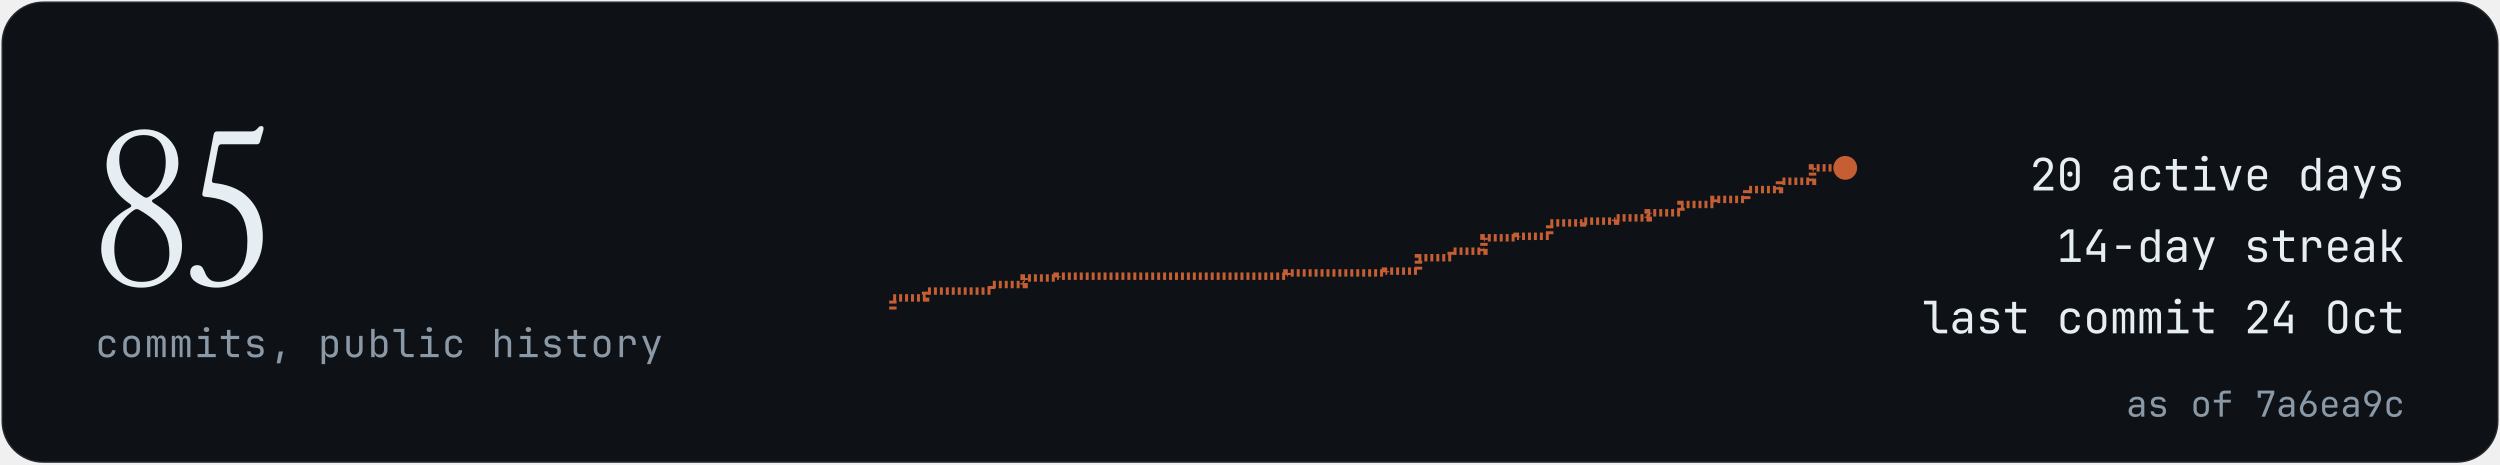
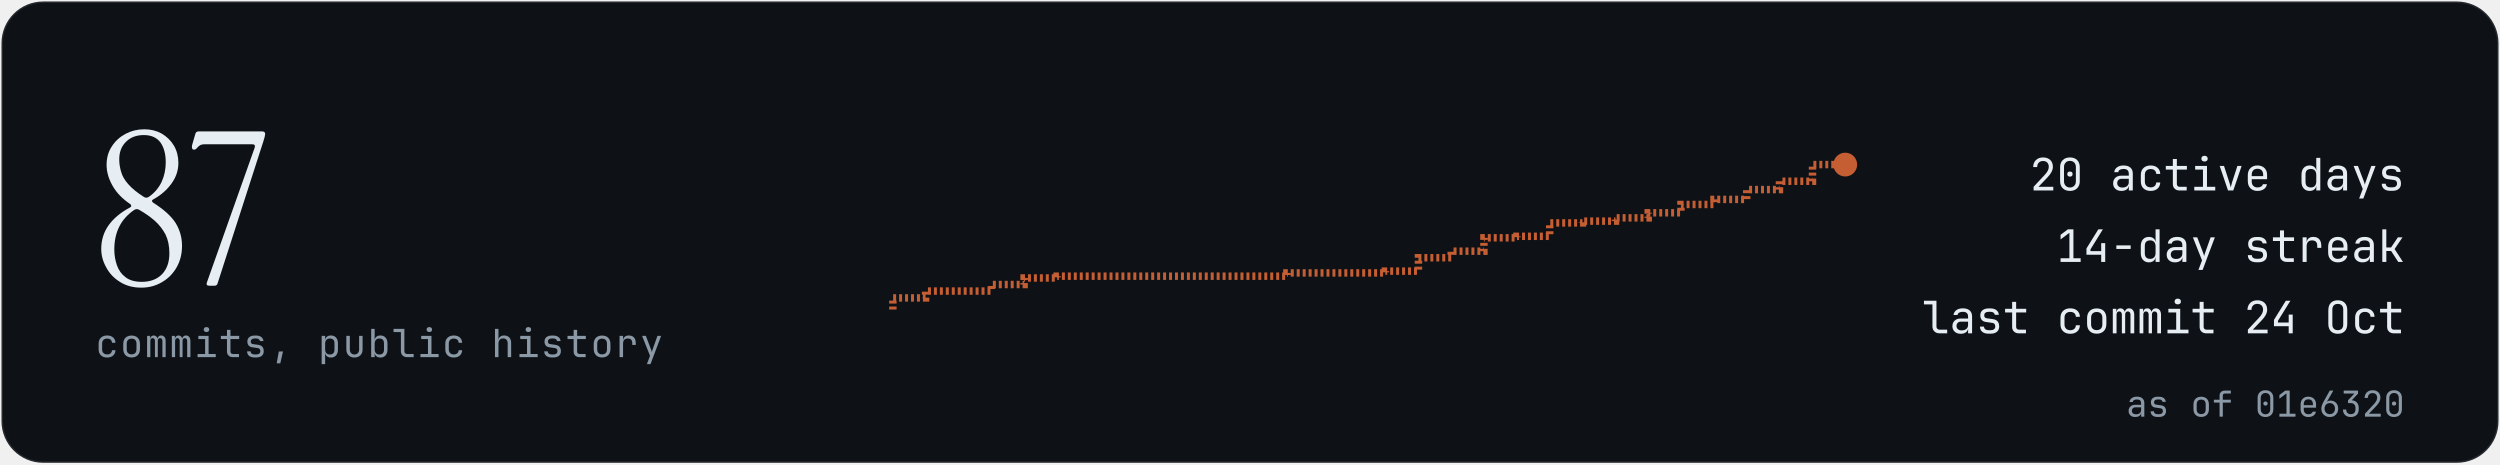
<svg xmlns="http://www.w3.org/2000/svg" viewBox="0 0 840 156" width="840" height="156" role="img" aria-labelledby="cg-title cg-desc">
  <style>.cg-stair{animation:cg-draw 1.6s cubic-bezier(.3,.8,.3,1) both}.cg-bar{transform-box:fill-box;transform-origin:center bottom;animation:cg-rise .4s ease-out both}.cg-flag{animation:cg-fade .4s ease-out 1.6s both}.cg-now-ring{transform-box:fill-box;transform-origin:center;animation:cg-pulse 3.2s ease-out infinite}@keyframes cg-draw{from{stroke-dashoffset:1}to{stroke-dashoffset:0}}@keyframes cg-rise{from{transform:scaleY(0)}to{transform:scaleY(1)}}@keyframes cg-fade{from{opacity:0}to{opacity:1}}@keyframes cg-pulse{from{opacity:.5;transform:scale(1)}to{opacity:0;transform:scale(2.6)}}@media (prefers-reduced-motion:reduce){.cg-stair,.cg-bar,.cg-flag,.cg-now-ring{animation:none}}</style>
  <defs>
    <path id="m44" d="M210 160l 55-306 108 0-70 306-93 0z" />
    <path id="m45" d="M140-290l 0-80 320 0 0 80-320 0z" />
    <path id="m48" d="M300 10q-101 0-160-59-60-58-60-156l 0-320q 0-98 60-157 59-58 160-58 101 0 161 58 59 59 59 157l 0 320q 0 65-27 113-27 49-76 75-50 27-117 27zM300-67q 60 0 97-39 36-38 36-99l 0-320q 0-61-36-100-37-38-97-38-60 0-96 38-37 39-37 100l 0 320q 0 61 37 99 36 39 96 39zM300-310q-27 0-43-15-17-15-17-43 0-27 17-42 16-14 43-14 27 0 44 14 16 15 16 42 0 28-16 43-17 15-44 15z" />
    <path id="m49" d="M90 0l 0-82 198 0 0-570-198 148 0-103 165-123 123 0 0 648 162 0 0 82-450 0z" />
    <path id="m50" d="M86 0l 0-83 243-260q 53-56 75-100 22-44 22-86 0-60-34-96-35-35-94-35-61 0-96 36-36 37-36 99l-90 0q 3-99 63-157 60-58 159-58 101 0 161 57 59 57 59 155 0 52-28 110-29 58-98 130l-197 206 332 0 0 82-441 0z" />
+     <path id="m51" d="M289 10q-101 0-160-57-59-56-59-153l 90 0q 0 60 35 95 35 35 95 35 60 0 95-35 35-35 35-95l 0-50q 0-60-35-95-35-35-95-35l-79 0 0-78 179-190-300 0 0-82 402 0 0 84-176 187q 90 7 142 62 52 56 52 147l 0 50q 0 97-59 153-60 57-162 57z" />
    <path id="m52" d="M400 0l 0-160-330 0 0-141 266-429 102 0-278 449 0 39 240 0 0-178 90 0 0 420-90 0z" />
    <path id="m54" d="M301 10q-70 0-123-30-54-29-84-82-30-52-30-121 0-48 18-99 18-50 49-105l 169-303 100 0-180 313 3 2q 13-17 39-26 26-9 57-9 65 0 114 28 48 29 76 79 27 50 27 116 0 70-30 123-30 54-82 84-53 30-123 30zM300-70q 65 0 106-43 40-43 40-112 0-69-40-112-41-43-106-43-65 0-105 43-41 43-41 112 0 69 41 112 40 43 105 43z" />
-     <path id="m55" d="M190 0l 260-648-278 0 0 118-90 0 0-200 464 0 0 84-258 646-98 0z" />
-     <path id="m57" d="M195 0l 180-313-3-2q-10 16-37 25-27 10-59 10-63 0-110-29-48-28-75-78-27-50-27-116 0-71 30-124 30-53 83-83 53-30 122-30 71 0 124 29 53 30 83 82 30 53 30 122 0 48-18 98-18 51-49 106l-169 303-105 0zM300-350q 65 0 106-43 40-43 40-112 0-69-40-112-41-43-106-43-65 0-105 43-41 43-41 112 0 69 41 112 40 43 105 43z" />
    <path id="m79" d="M300 10q-98 0-155-57-57-57-57-163l 0-310q 0-106 57-163 57-57 155-57 98 0 155 57 57 57 57 162l 0 311q 0 106-57 163-57 57-155 57zM300-71q 59 0 91-34 31-33 31-95l 0-330q 0-62-31-96-32-33-91-33-58 0-90 33-32 34-32 96l 0 330q 0 62 32 95 32 34 90 34z" />
    <path id="m97" d="M252 10q-85 0-135-48-50-47-50-124 0-51 23-89 23-38 64-60 41-21 94-21l 170 0 0-43q 0-107-117-107-52 0-84 19-32 19-34 53l-90 0q 5-65 61-108 55-42 147-42 100 0 154 48 53 48 53 134l 0 378-89 0 0-100-2 0q-8 51-51 80-43 30-114 30zM274-66q 66 0 105-32 39-32 39-87l 0-77-160 0q-44 0-71 26-28 27-28 71 0 46 31 72 30 27 84 27z" />
    <path id="m98" d="M332 10q-62 0-102-31-40-30-47-84l-1 0 0 105-90 0 0-730 90 0 0 160-2 125 1 0q 8-53 49-84 40-31 102-31 83 0 132 55 49 55 49 150l 0 161q 0 94-49 149-49 55-132 55zM302-68q 57 0 89-30 32-30 32-97l 0-160q 0-68-32-98-32-29-89-29-55 0-87 35-33 35-33 97l 0 150q 0 62 33 97 32 35 87 35z" />
    <path id="m99" d="M308 10q-100 0-160-56-60-56-60-154l 0-150q 0-98 60-154 60-56 160-56 95 0 154 51 58 51 61 139l-90 0q-3-53-36-82-33-28-89-28-59 0-94 33-36 34-36 96l 0 151q 0 62 36 96 35 34 94 34 56 0 89-29 33-29 36-81l 90 0q-3 88-61 139-59 51-154 51z" />
    <path id="m100" d="M268 10q-82 0-131-55-50-55-50-149l 0-161q 0-95 49-150 49-55 132-55 62 0 103 31 40 31 48 84l 1 0-2-125 0-160 90 0 0 730-90 0 0-105-1 0q-7 54-47 84-40 31-102 31zM298-68q 56 0 88-35 32-35 32-97l 0-150q 0-62-32-97-32-35-88-35-57 0-89 29-32 30-32 98l 0 160q 0 67 32 97 32 30 89 30z" />
    <path id="m101" d="M300 10q-97 0-156-59-60-58-60-161l 0-130q 0-103 60-162 59-58 156-58 65 0 114 26 48 26 75 73 27 47 27 111l 0 98-344 0 0 52q 0 61 35 96 35 36 93 36 50 0 83-20 32-19 39-52l 90 0q-9 69-67 109-58 41-145 41zM172-322l 256 0 0-28q 0-65-33-101-34-35-95-35-61 0-94 35-34 36-34 101l 0 28z" />
    <path id="m102" d="M215 0l 0-393-160 0 0-82 160 0 0-115q 0-65 41-103 41-37 113-37l 161 0 0 82-161 0q-64 0-64 58l 0 115 225 0 0 82-225 0 0 393-90 0z" />
    <path id="m104" d="M92 0l 0-730 90 0 0 285 1 0q 7-55 45-85 38-30 101-30 83 0 132 51 49 51 49 139l 0 370-90 0 0-355q 0-62-31-96-32-33-86-33-56 0-88 35-33 35-33 99l 0 350-90 0z" />
    <path id="m105" d="M85 0l 0-82 195 0 0-386-175 0 0-82 265 0 0 468 185 0 0 82-470 0zM315-649q-33 0-52-17-19-17-19-46 0-30 19-48 19-17 52-17 33 0 52 17 19 18 19 48 0 29-19 46-19 17-52 17z" />
    <path id="m107" d="M97 0l 0-730 90 0 0 407 105 0 154-227 103 0-177 262 187 288-105 0-160-245-107 0 0 245-90 0z" />
    <path id="m108" d="M380 0q-73 0-116-43-44-42-44-112l 0-493-190 0 0-82 280 0 0 575q 0 34 19 53 19 20 51 20l 170 0 0 82-170 0z" />
    <path id="m109" d="M60 0l 0-550 78 0 0 73 2 0q 5-37 30-60 24-23 62-23 36 0 61 21 25 21 36 57l 1 0q 7-36 32-57 24-21 62-21 53 0 85 39 31 40 31 103l 0 418-84 0 0-419q 0-33-16-53-16-19-44-19-27 0-43 19-16 19-16 52l 0 420-74 0 0-419q 0-33-16-53-16-19-43-19-28 0-44 19-16 19-16 52l 0 420-84 0z" />
    <path id="m111" d="M300 8q-99 0-157-58-59-58-59-162l 0-126q 0-105 58-163 58-57 158-57 100 0 158 57 58 58 58 163l 0 126q 0 104-58 162-59 58-158 58zM300-72q 59 0 93-33 33-33 33-97l 0-146q 0-64-33-97-34-33-93-33-58 0-92 33-34 33-34 97l 0 146q 0 64 34 97 34 33 92 33z" />
    <path id="m112" d="M92 180l 0-730 90 0 0 105 1 0q 7-54 47-85 40-30 102-30 83 0 132 54 49 55 49 150l 0 161q 0 95-49 150-49 55-132 55-62 0-102-31-40-31-47-84l-3 0 2 125 0 160-90 0zM302-68q 57 0 89-30 32-30 32-97l 0-160q 0-68-32-98-32-29-89-29-55 0-87 35-33 35-33 97l 0 150q 0 62 33 97 32 35 87 35z" />
    <path id="m114" d="M112 0l 0-550 90 0 0 105 2 0q 7-53 45-84 38-31 102-31 86 0 133 51 46 52 46 147l 0 47-90 0 0-47q 0-120-117-120-59 0-90 34-31 34-31 98l 0 350-90 0z" />
    <path id="m115" d="M278 8q-92 0-142-42-51-41-51-117l 90 0q 0 38 27 59 27 22 76 22l 44 0q 50 0 78-22 27-22 27-62 0-71-65-80l-152-22q-56-8-87-47-31-38-31-101 0-72 50-113 49-41 136-41l 44 0q 80 0 131 39 50 40 54 104l-91 0q-2-29-27-48-26-19-67-19l-44 0q-46 0-72 21-26 21-26 57 0 58 53 66l 142 20q 140 20 140 164 0 77-50 119-51 43-143 43l-44 0z" />
    <path id="m116" d="M355 0q-68 0-109-40-41-39-41-105l 0-323-158 0 0-82 158 0 0-155 90 0 0 155 225 0 0 82-225 0 0 323q 0 28 17 45 16 18 43 18l 160 0 0 82-160 0z" />
    <path id="m117" d="M299 10q-95 0-152-57-57-56-57-153l 0-350 90 0 0 350q 0 60 32 95 32 36 87 36 56 0 89-36 32-35 32-95l 0-350 90 0 0 350q 0 97-58 153-58 57-153 57z" />
    <path id="m118" d="M241 0l-187-550 97 0 120 370q 11 33 19 63 8 31 12 48 5-17 12-48 7-30 17-63l 120-370 95 0-187 550-118 0z" />
    <path id="m121" d="M178 180l 81-214-205-516 97 0 130 340q 8 20 15 42 7 22 10 38 3-16 10-38 7-22 14-42l 121-340 95 0-274 730-94 0z" />
-     <path id="d53" d="M132 9q-27 0-55-8-29-8-48-24-19-16-19-39 0-15 9-25 9-9 24-9 17 0 25 12 7 12 13 27 6 15 20 27 13 12 42 12 32 0 63-19 30-18 51-60 20-42 20-111 0-95-45-147-45-51-153-60-15-2-12-16l 53-276q 3-13 15-13l 157 0q 17 0 25-7 7-6 12-12 5-6 13-6 8 0 10 6 1 7-1 15l-15 52q-3 12-15 12l-165 0q-12 0-15 13l-29 153q-3 14 12 15 79 9 129 44 49 36 73 89 23 54 23 117 0 75-32 128-33 54-82 82-50 28-103 28z" />
+     <path id="d55" d="M99 0q-16 0-11-15l 223-629q 5-16-11-16l-222 0q-16 0-24 6-8 6-13 12-5 7-13 7-8 0-9-7-2-6 0-14l 15-52q 3-12 15-12l 297 0q 14 0 14 12 0 8-8 33l-214 664q-3 11-14 11l-25 0z" />
    <path id="d56" d="M215 9q-58 0-100-27-42-26-64-68-23-41-23-86 0-62 35-111 35-48 99-82 6-3 6-8 0-4-5-8-56-38-83-87-27-48-27-96 0-50 25-87 24-37 64-58 40-21 87-21 45 0 81 20 36 21 57 56 21 36 21 81 0 52-32 96-32 45-85 74-6 3-6 7 0 5 6 9 73 46 104 94 30 49 30 107 0 56-25 100-25 44-68 69-43 26-97 26zM226-415q 13 9 26-1 38-27 58-69 19-42 19-91 0-58-25-93-26-34-77-34-52 0-83 31-32 31-32 82 0 30 9 59 8 29 33 57 25 29 72 59zM217-18q 60 0 95-36 34-36 34-97 0-51-18-88-19-36-50-64-31-27-71-50-13-9-26 0-92 63-92 184 0 38 12 73 12 35 40 56 28 22 76 22z" />
  </defs>
  <rect x="0.5" y="0.5" width="839" height="155" rx="14" fill="#0E1217" stroke="#FFFFFF" stroke-width="1" stroke-opacity="0.1" />
-   <g class="cg-text-group" data-name="commit-total" data-font="display" data-size="72" fill="#E6EDF3" data-bbox="34 42.4 54.6 54.3">
-     <g class="cg-run" data-bbox="34 42.4 54.6 54.3" transform="translate(32 96)scale(0.072)">
+   <g class="cg-text-group" data-name="commit-total" data-font="display" data-size="72" fill="#E6EDF3" data-bbox="34 43.4 55.1 53.2">
+     <g class="cg-run" data-bbox="34 43.4 55.1 53.2" transform="translate(32 96)scale(0.072)">
      <g fill="#E6EDF3">
        <use href="#d56" />
-         <use href="#d53" x="433" />
+         <use href="#d55" x="433" />
      </g>
    </g>
  </g>
  <g class="cg-text-group" data-name="commit-caption" data-font="mono" data-size="13" fill="#8B98A5" data-bbox="33.1 109.9 189 12.4">
    <g class="cg-run" data-bbox="33.1 109.9 189 12.4" transform="translate(32 120)scale(0.013)">
      <g fill="#8B98A5">
        <use href="#m99" />
        <use href="#m111" x="640" />
        <use href="#m109" x="1280" />
        <use href="#m109" x="1920" />
        <use href="#m105" x="2560" />
        <use href="#m116" x="3200" />
        <use href="#m115" x="3840" />
        <use href="#m44" x="4480" />
        <use href="#m112" x="5760" />
        <use href="#m117" x="6400" />
        <use href="#m98" x="7040" />
        <use href="#m108" x="7680" />
        <use href="#m105" x="8320" />
        <use href="#m99" x="8960" />
        <use href="#m104" x="10240" />
        <use href="#m105" x="10880" />
        <use href="#m115" x="11520" />
        <use href="#m116" x="12160" />
        <use href="#m111" x="12800" />
        <use href="#m114" x="13440" />
        <use href="#m121" x="14080" />
      </g>
    </g>
  </g>
  <g class="cg-text-group" data-name="stats" data-font="mono" data-size="15" fill="#E6EDF3" data-bbox="646.5 52.3 160.9 59.8">
    <g class="cg-run" data-bbox="683.1 52.3 123.6 14.4" transform="translate(682 64)scale(0.015)">
      <g fill="#E6EDF3">
        <use href="#m50" />
        <use href="#m48" x="600" />
        <use href="#m97" x="1800" />
        <use href="#m99" x="2400" />
        <use href="#m116" x="3000" />
        <use href="#m105" x="3600" />
        <use href="#m118" x="4200" />
        <use href="#m101" x="4800" />
        <use href="#m100" x="6000" />
        <use href="#m97" x="6600" />
        <use href="#m121" x="7200" />
        <use href="#m115" x="7800" />
      </g>
    </g>
    <g class="cg-run" data-bbox="692.4 77.1 115 13.7" transform="translate(691 88)scale(0.015)">
      <g fill="#E6EDF3">
        <use href="#m49" />
        <use href="#m52" x="600" />
        <use href="#m45" x="1200" />
        <use href="#m100" x="1800" />
        <use href="#m97" x="2400" />
        <use href="#m121" x="3000" />
        <use href="#m115" x="4200" />
        <use href="#m116" x="4800" />
        <use href="#m114" x="5400" />
        <use href="#m101" x="6000" />
        <use href="#m97" x="6600" />
        <use href="#m107" x="7200" />
      </g>
    </g>
    <g class="cg-run" data-bbox="646.5 100.3 160.4 11.8" transform="translate(646 112)scale(0.015)">
      <g fill="#E6EDF3">
        <use href="#m108" />
        <use href="#m97" x="600" />
        <use href="#m115" x="1200" />
        <use href="#m116" x="1800" />
        <use href="#m99" x="3000" />
        <use href="#m111" x="3600" />
        <use href="#m109" x="4200" />
        <use href="#m109" x="4800" />
        <use href="#m105" x="5400" />
        <use href="#m116" x="6000" />
        <use href="#m50" x="7200" />
        <use href="#m52" x="7800" />
        <use href="#m79" x="9000" />
        <use href="#m99" x="9600" />
        <use href="#m116" x="10200" />
      </g>
    </g>
  </g>
-   <path d="M300 104L300 104L300 100.1L311 100.1L311 100.1L311 97.8L322.1 97.8L333.1 97.8L333.1 97.8L333.1 95.6L344.1 95.6L344.1 95.6L344.1 93.4L355.2 93.4L355.2 93.4L355.2 92.8L366.2 92.8L377.2 92.8L388.3 92.8L399.3 92.8L410.3 92.8L421.4 92.8L432.4 92.8L432.4 92.8L432.4 91.7L443.4 91.7L454.5 91.7L465.5 91.7L465.5 91.7L465.5 91.1L476.6 91.1L476.6 91.1L476.6 86.6L487.6 86.6L487.6 86.6L487.6 84.4L498.6 84.4L498.6 84.4L498.6 79.9L509.7 79.9L509.7 79.9L509.7 79.4L520.7 79.4L520.7 79.4L520.7 74.9L531.7 74.9L531.7 74.9L531.7 74.3L542.8 74.3L542.8 74.3L542.8 73.2L553.8 73.2L553.8 73.2L553.8 71.5L564.8 71.5L564.8 71.5L564.8 68.7L575.9 68.7L575.9 68.7L575.9 67L586.9 67L586.9 67L586.9 63.7L597.9 63.7L597.9 63.7L597.9 60.9L609 60.9L609 60.9L609 56.4L620 56.4" fill="none" stroke="#C55E33" stroke-width="2.5" class="cg-stair" pathLength="1" stroke-dasharray="1" stroke-dashoffset="0" />
-   <circle class="dm dm-now-dot" cx="620" cy="56.4" r="3.5" fill="#C55E33" stroke="#C55E33" stroke-width="1" />
-   <g class="cg-text-group" data-name="stamp" data-font="mono" data-size="12" fill="#8B98A5" data-bbox="715.2 131.1 91.9 9">
-     <g class="cg-run" data-bbox="715.2 131.1 91.9 9" transform="translate(714.4 140)scale(0.012)">
+   <path d="M300 104L300 104L300 100.1L311 100.1L311 100.1L311 97.8L322.1 97.8L333.1 97.8L333.1 97.8L333.1 95.6L344.1 95.6L344.1 95.6L344.1 93.4L355.2 93.4L355.2 93.4L355.2 92.8L366.2 92.8L377.2 92.8L388.3 92.8L399.3 92.8L410.3 92.8L421.4 92.8L432.4 92.8L432.4 92.8L432.4 91.7L443.4 91.7L454.5 91.7L465.5 91.7L465.5 91.7L465.5 91.1L476.6 91.1L476.6 91.1L476.6 86.6L487.6 86.6L487.6 86.6L487.6 84.4L498.6 84.4L498.6 84.4L498.6 79.9L509.7 79.9L509.7 79.9L509.7 79.4L520.7 79.4L520.7 79.4L520.7 74.9L531.7 74.9L531.7 74.9L531.7 74.3L542.8 74.3L542.8 74.3L542.8 73.2L553.8 73.2L553.8 73.2L553.8 71.5L564.8 71.5L564.8 71.5L564.8 68.7L575.9 68.7L575.9 68.7L575.9 67L586.9 67L586.9 67L586.9 63.7L597.9 63.7L597.9 63.7L597.9 60.9L609 60.9L609 60.9L609 55.3L620 55.3" fill="none" stroke="#C55E33" stroke-width="2.5" class="cg-stair" pathLength="1" stroke-dasharray="1" stroke-dashoffset="0" />
+   <circle class="dm dm-now-dot" cx="620" cy="55.3" r="3.5" fill="#C55E33" stroke="#C55E33" stroke-width="1" />
+   <g class="cg-text-group" data-name="stamp" data-font="mono" data-size="12" fill="#8B98A5" data-bbox="715.2 131.1 91.8 9">
+     <g class="cg-run" data-bbox="715.2 131.1 91.8 9" transform="translate(714.4 140)scale(0.012)">
      <g fill="#8B98A5">
        <use href="#m97" />
        <use href="#m115" x="600" />
        <use href="#m111" x="1800" />
        <use href="#m102" x="2400" />
-         <use href="#m55" x="3600" />
-         <use href="#m97" x="4200" />
-         <use href="#m54" x="4800" />
-         <use href="#m101" x="5400" />
-         <use href="#m97" x="6000" />
-         <use href="#m57" x="6600" />
-         <use href="#m99" x="7200" />
+         <use href="#m48" x="3600" />
+         <use href="#m49" x="4200" />
+         <use href="#m101" x="4800" />
+         <use href="#m54" x="5400" />
+         <use href="#m51" x="6000" />
+         <use href="#m50" x="6600" />
+         <use href="#m48" x="7200" />
      </g>
    </g>
  </g>
</svg>
